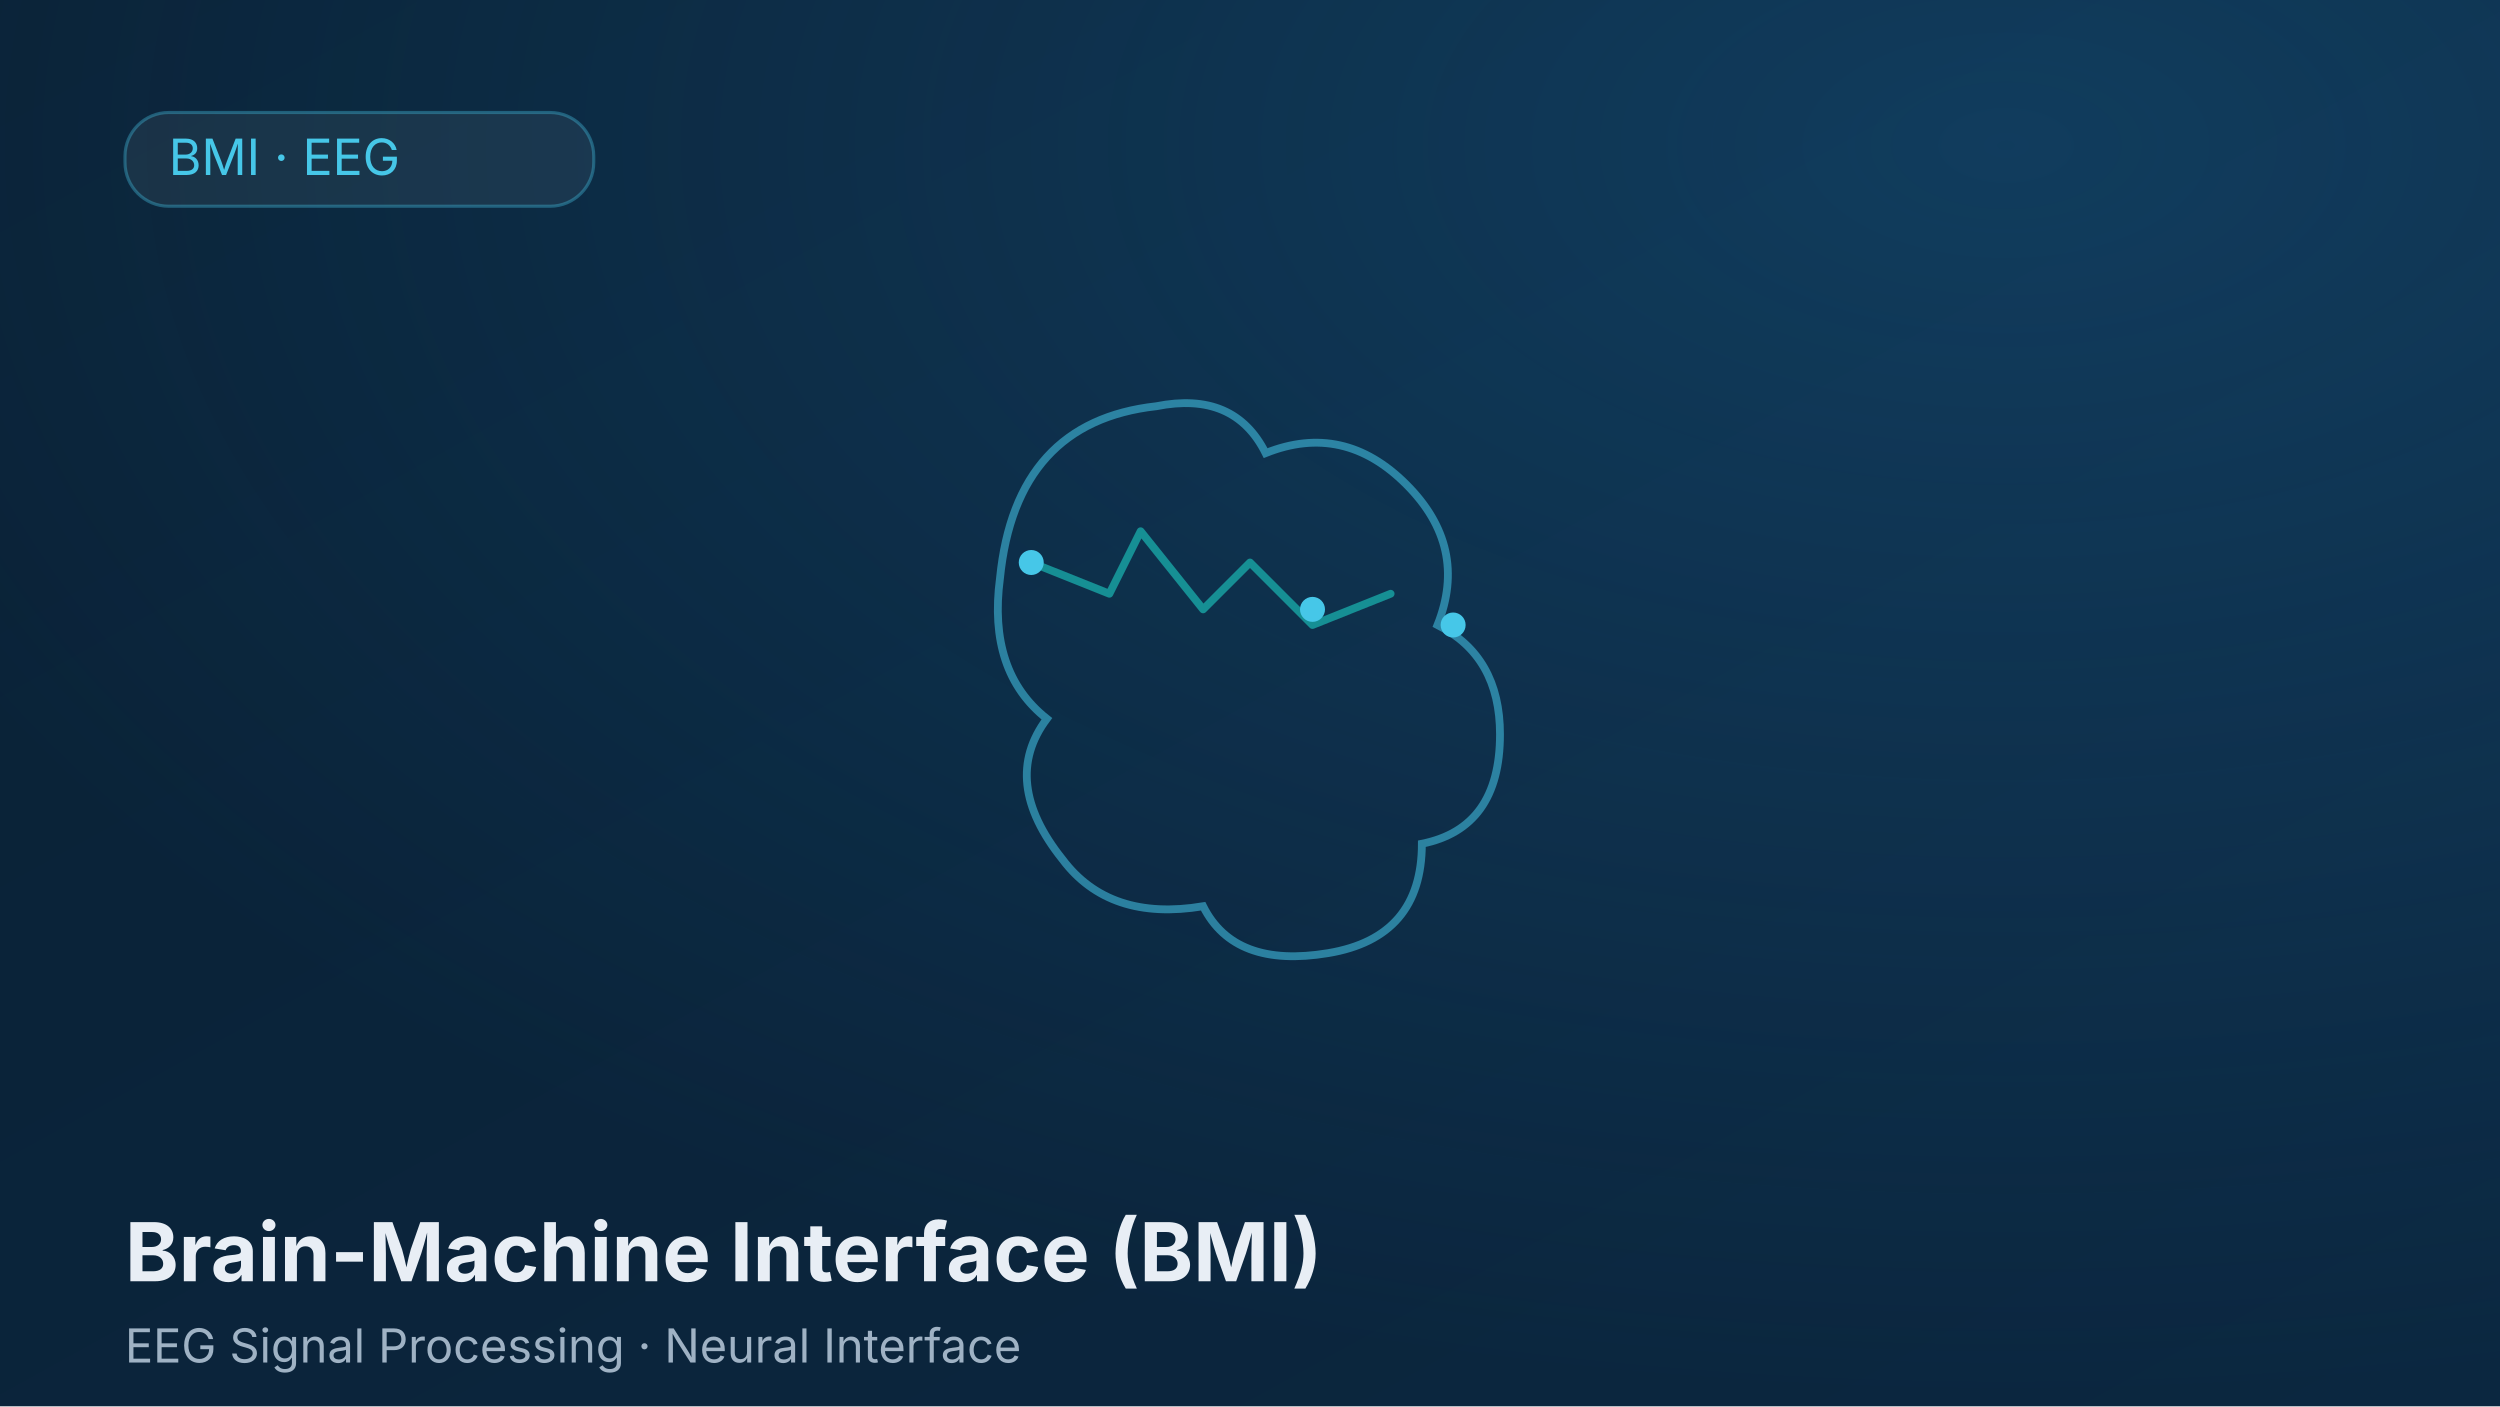
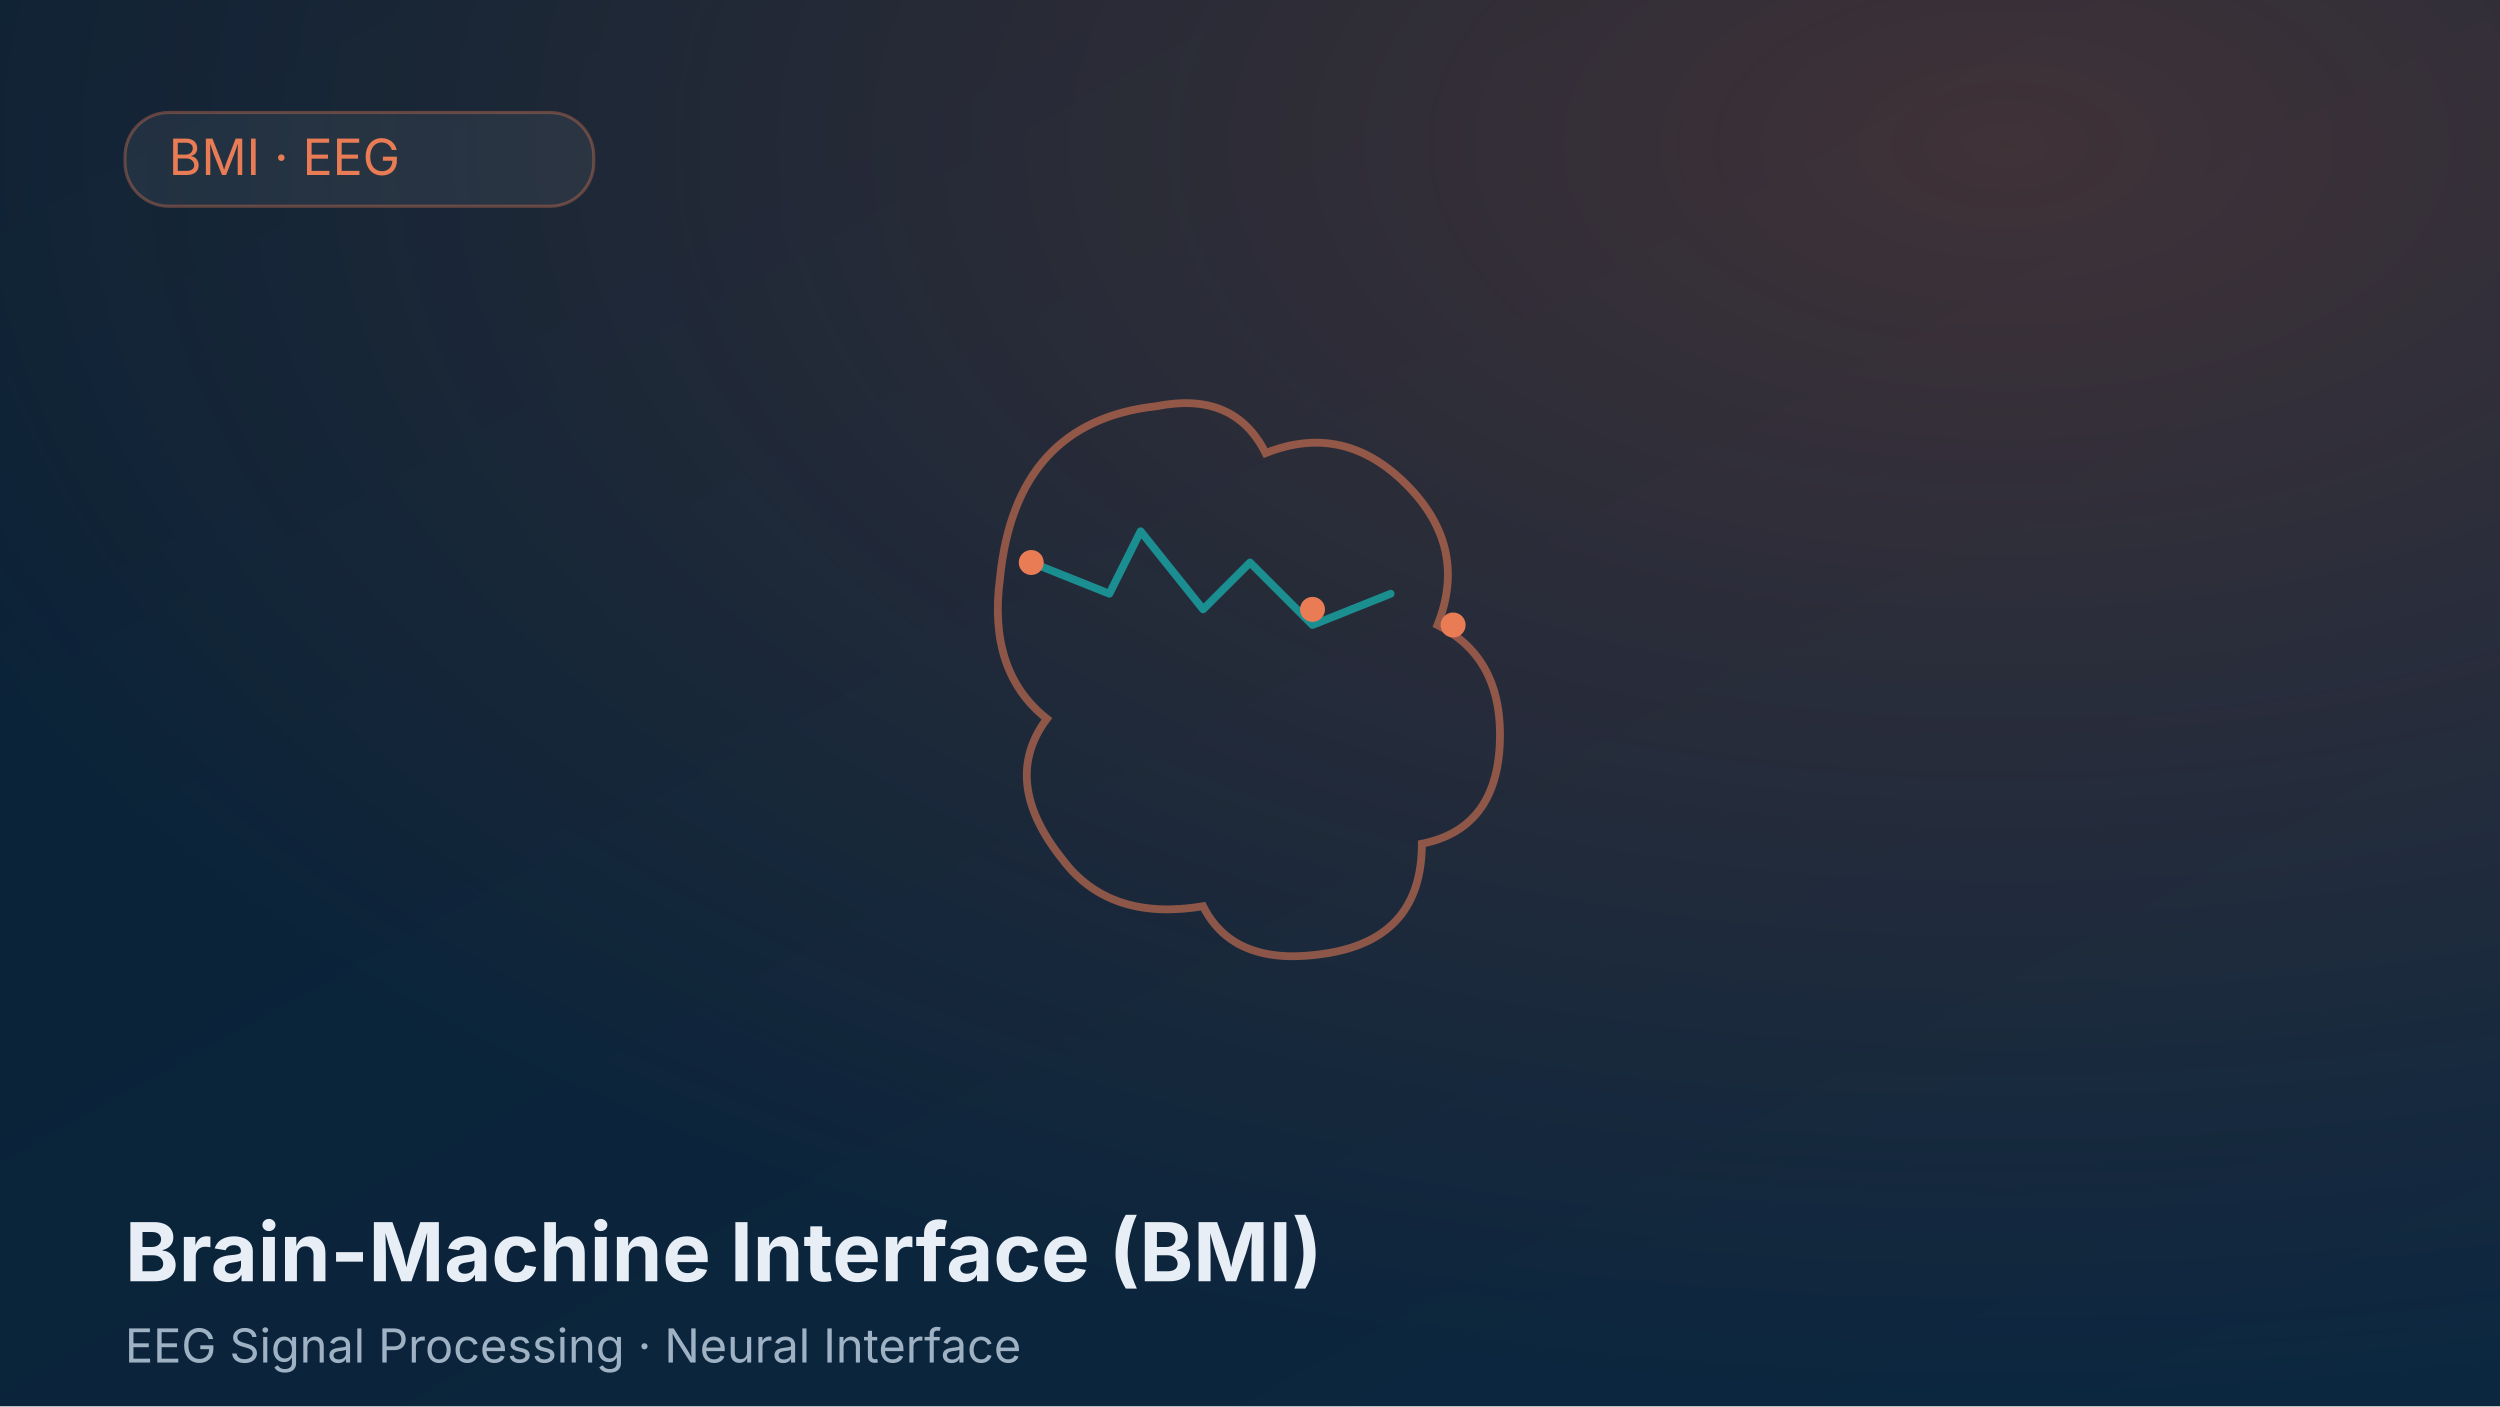
<svg xmlns="http://www.w3.org/2000/svg" viewBox="0 0 800 450" width="800" height="450" role="img" aria-label="Brain-Machine Interface">
  <defs>
    <linearGradient id="bg" x1="0" y1="0" x2="1" y2="1">
      <stop offset="0" stop-color="#0a2135" />
      <stop offset="1" stop-color="#0b2740" />
    </linearGradient>
    <radialGradient id="glow" cx="0.8" cy="0.1" r="0.9">
-       <stop offset="0" stop-color="#2386c8" stop-opacity="0.25" />
-       <stop offset="1" stop-color="#2386c8" stop-opacity="0" />
+       <stop offset="0" stop-color="#de5c30" stop-opacity="0.25" />
+       <stop offset="1" stop-color="#de5c30" stop-opacity="0" />
    </radialGradient>
  </defs>
  <rect width="800" height="450" fill="url(#bg)" />
  <rect width="800" height="450" fill="url(#glow)" />
-   <rect x="40" y="36" rx="14" ry="14" width="150" height="30" fill="#ffffff" fill-opacity="0.06" stroke="#46c7e8" stroke-opacity="0.35" />
-   <text x="54" y="56" font-family="Inter,Arial" font-size="16" fill="#46c7e8">BMI · EEG</text>
-   <path d="M370 130 q-45 5 -50 55 q-4 30 15 45 q-15 20 5 45 q15 20 45 15 q10 20 40 15 q30 -5 30 -35 q25 -5 25 -35 q0 -25 -20 -35 q10 -25 -10 -45 q-20 -20 -45 -10 q-10 -20 -35 -15 z" fill="none" stroke="#46c7e8" stroke-opacity="0.55" stroke-width="2.5" />
+   <rect x="40" y="36" rx="14" ry="14" width="150" height="30" fill="#ffffff" fill-opacity="0.06" stroke="#e97c54" stroke-opacity="0.35" />
+   <text x="54" y="56" font-family="Inter,Arial" font-size="16" fill="#e97c54">BMI · EEG</text>
+   <path d="M370 130 q-45 5 -50 55 q-4 30 15 45 q-15 20 5 45 q15 20 45 15 q10 20 40 15 q30 -5 30 -35 q25 -5 25 -35 q0 -25 -20 -35 q10 -25 -10 -45 q-20 -20 -45 -10 q-10 -20 -35 -15 z" fill="none" stroke="#e97c54" stroke-opacity="0.55" stroke-width="2.5" />
  <path d="M330 180 l25 10 l10 -20 l20 25 l15 -15 l20 20 l25 -10" fill="none" stroke="#18a6a6" stroke-opacity="0.8" stroke-width="2.5" stroke-linecap="round" stroke-linejoin="round" />
-   <circle cx="330" cy="180" r="4" fill="#46c7e8" />
-   <circle cx="420" cy="195" r="4" fill="#46c7e8" />
-   <circle cx="465" cy="200" r="4" fill="#46c7e8" />
+   <circle cx="330" cy="180" r="4" fill="#e97c54" />
+   <circle cx="420" cy="195" r="4" fill="#e97c54" />
+   <circle cx="465" cy="200" r="4" fill="#e97c54" />
  <text x="40" y="410" font-family="Inter,Arial" font-weight="700" font-size="26" fill="#e8eef5">Brain-Machine Interface (BMI)</text>
  <text x="40" y="436" font-family="Inter,Arial" font-size="15" fill="#9fb2c4">EEG Signal Processing · Neural Interface</text>
</svg>
